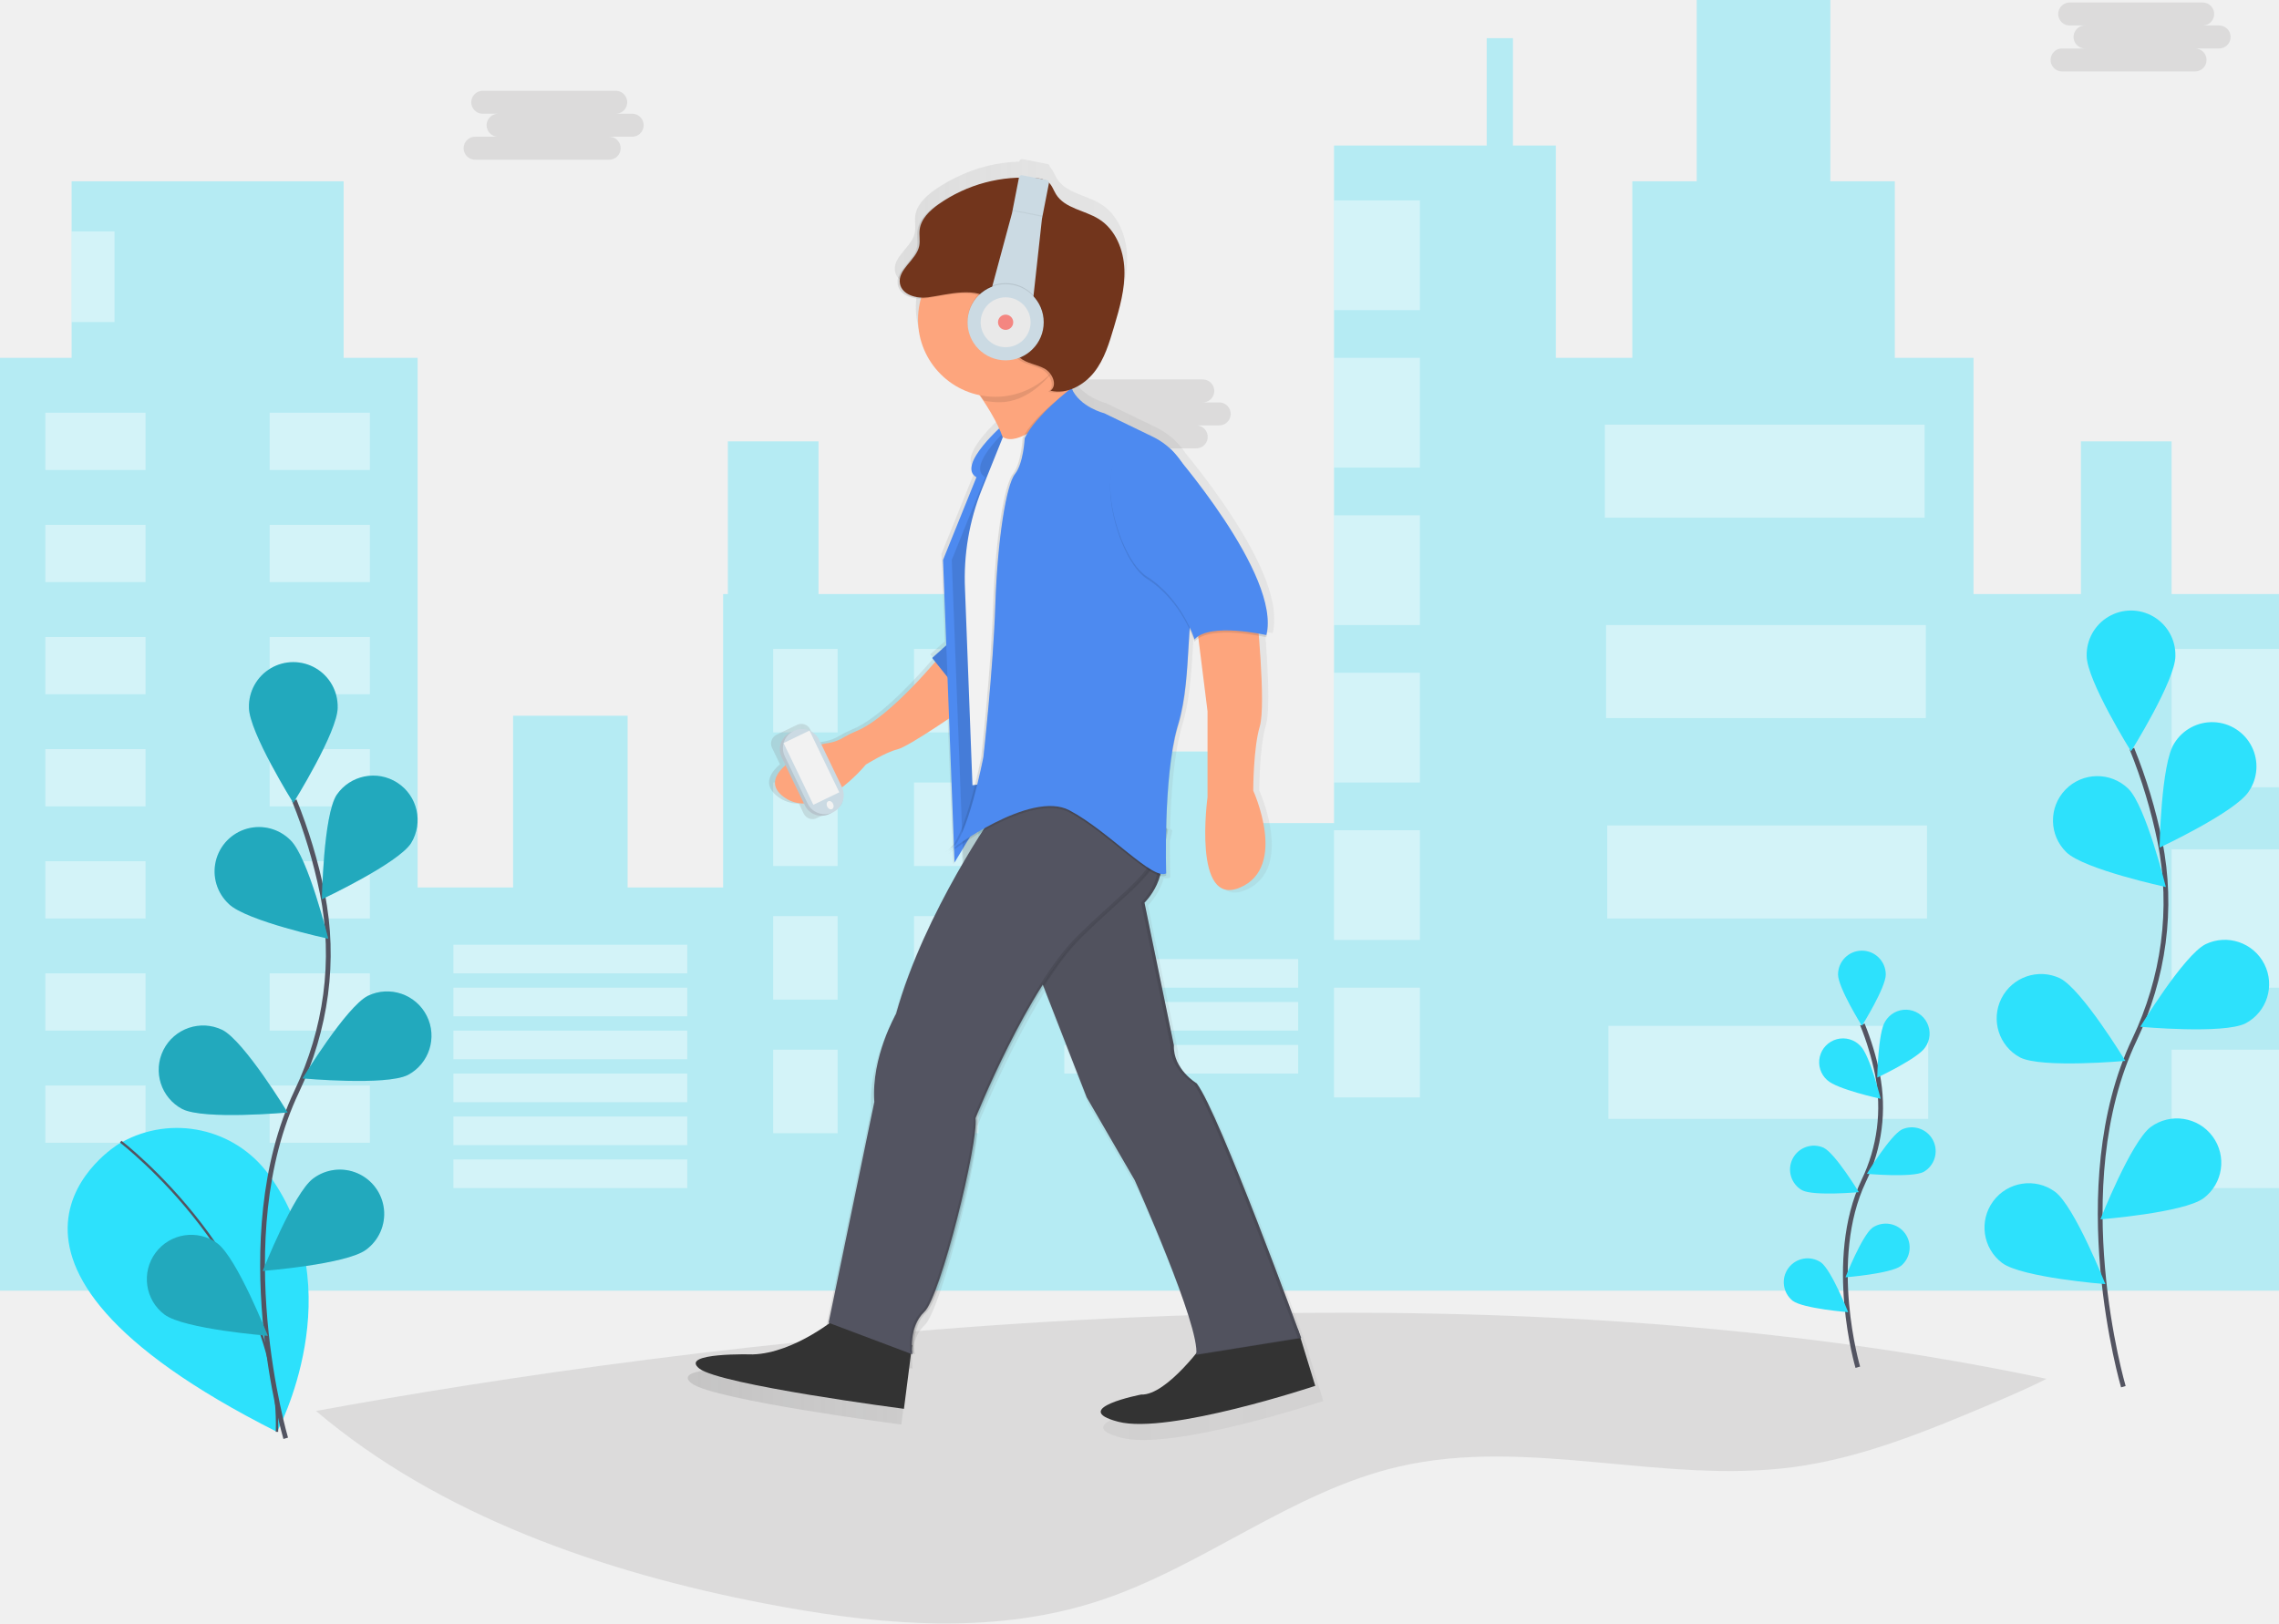
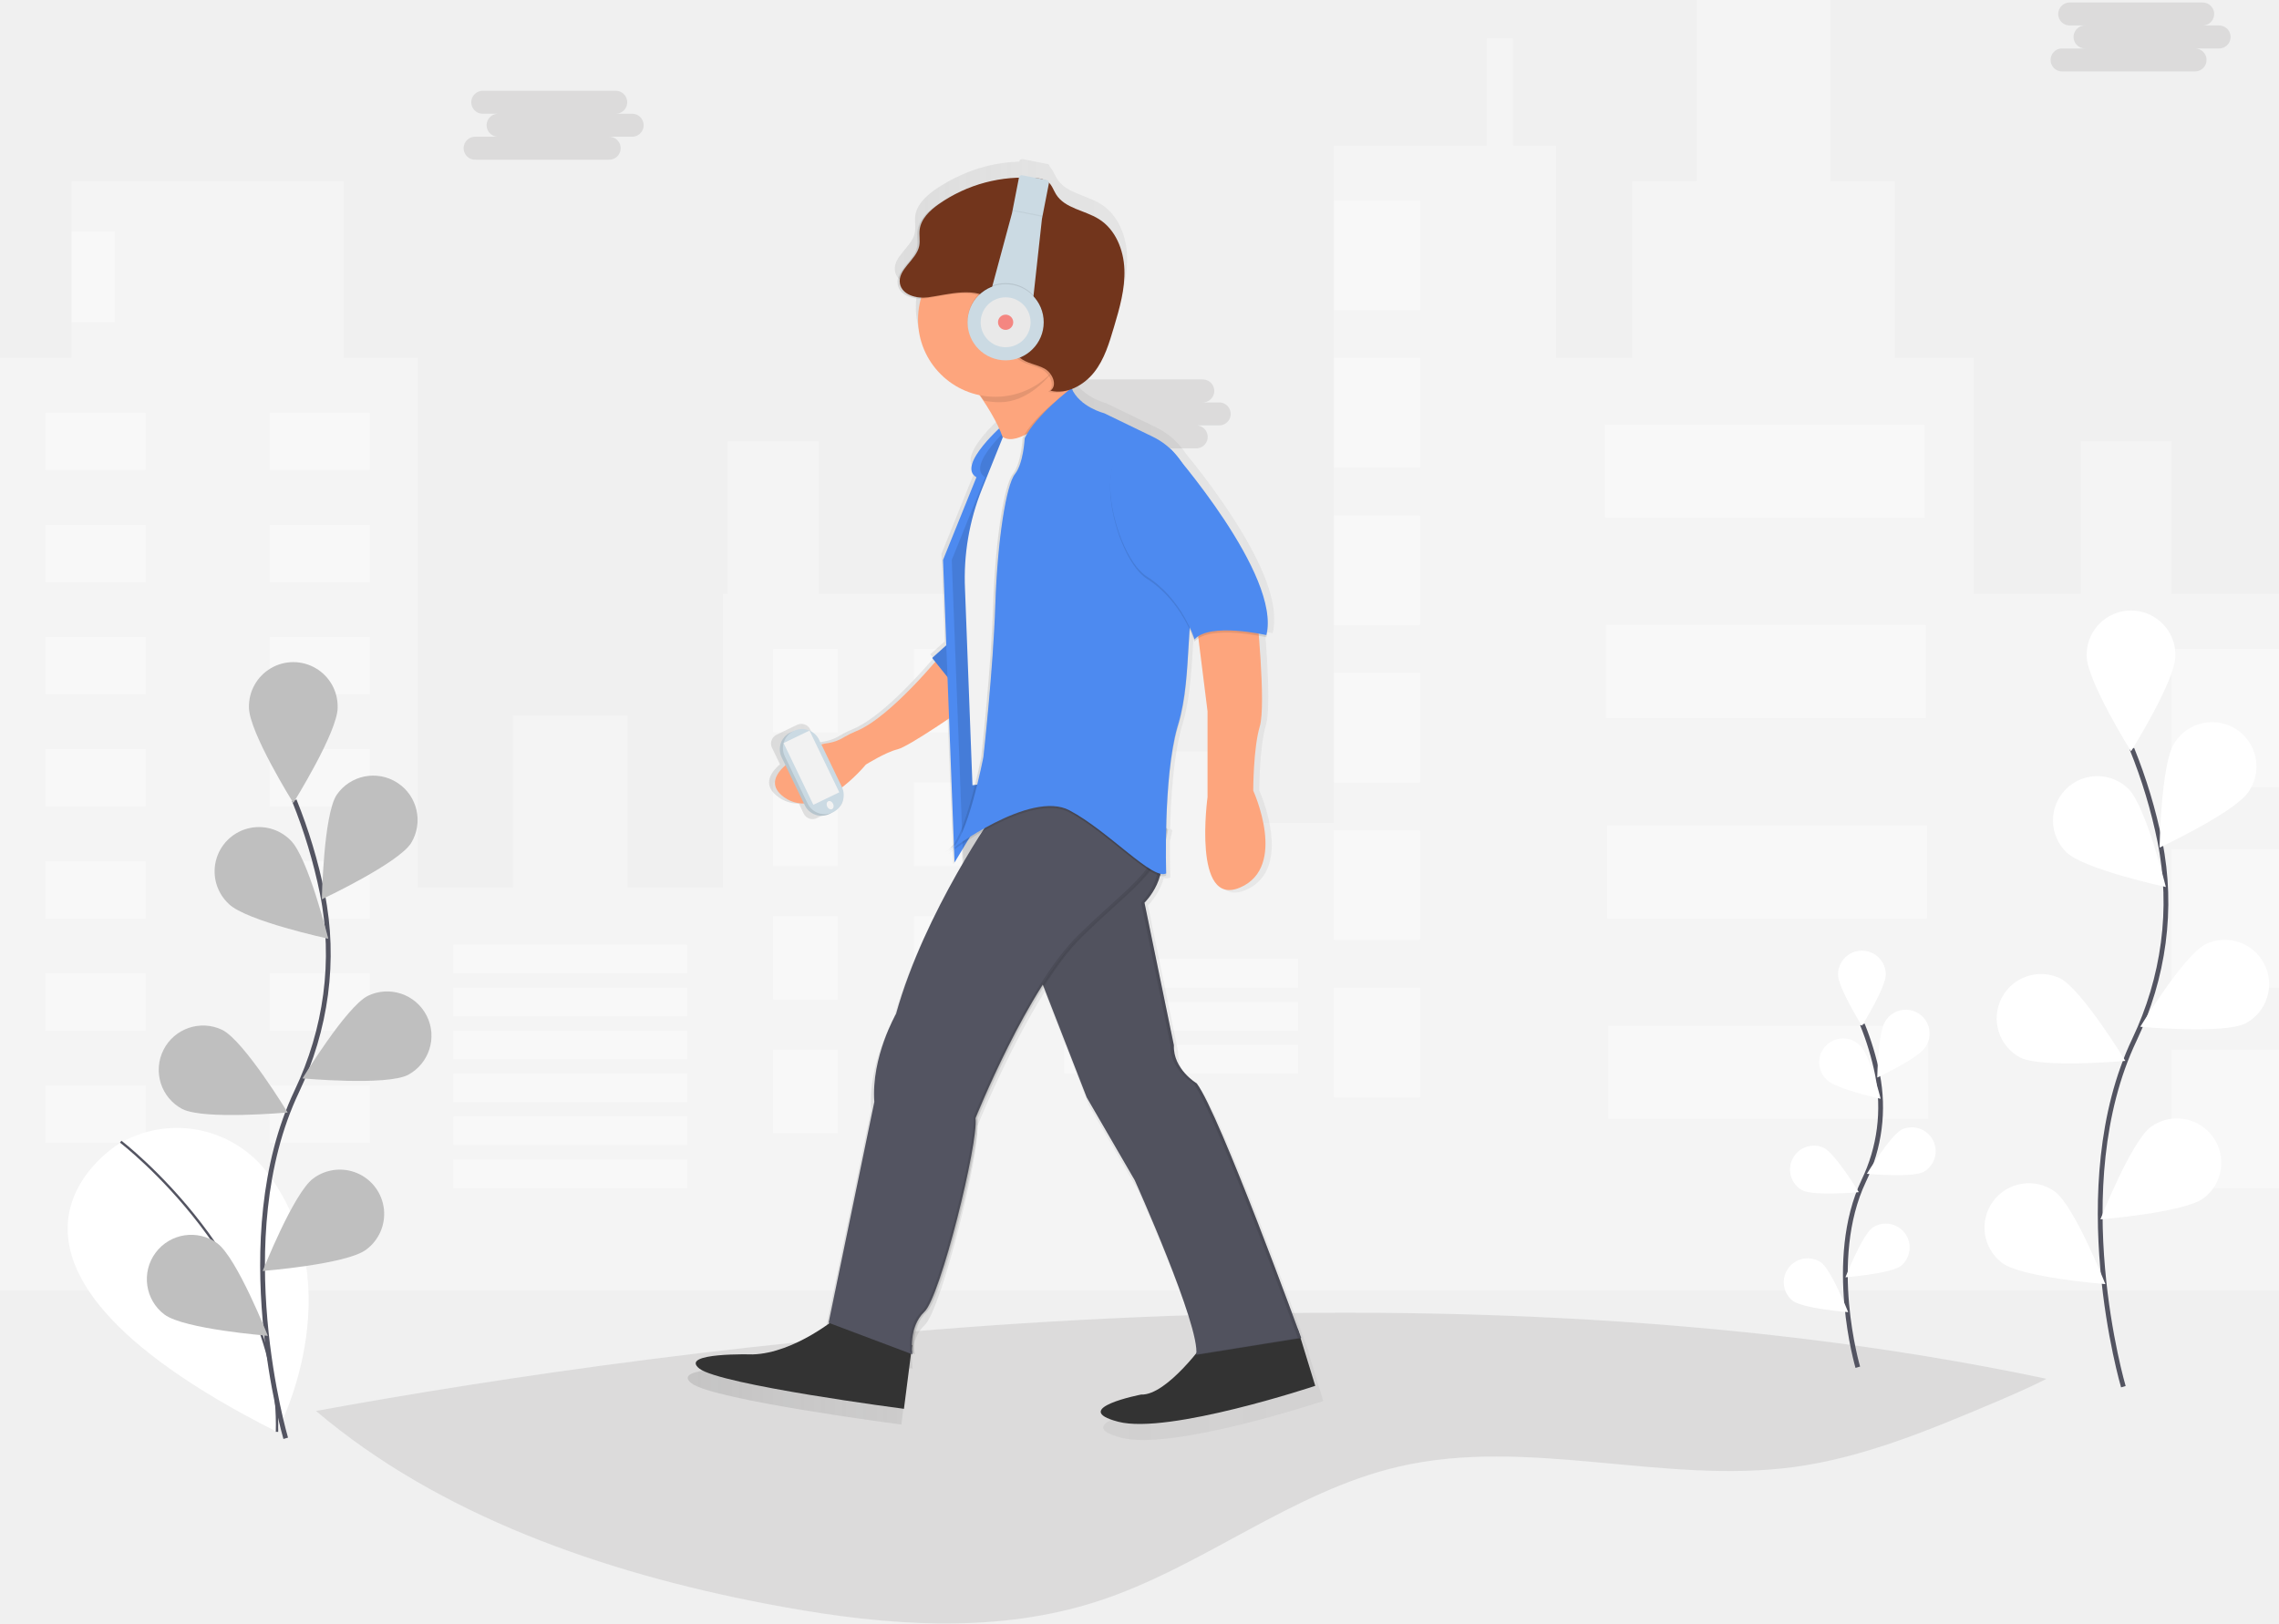
<svg xmlns="http://www.w3.org/2000/svg" xmlns:xlink="http://www.w3.org/1999/xlink" id="a1e1094a-0c8c-49ef-9e46-7b691cb0c375" data-name="Layer 1" width="955" height="680.5" viewBox="0 0 955 680.5">
  <defs>
    <linearGradient id="24f03e8c-5c7e-4fae-8483-b5d808403054" x1="410.65" y1="444.9" x2="677" y2="444.9" gradientUnits="userSpaceOnUse">
      <stop offset="0" stop-color="gray" stop-opacity="0.25" />
      <stop offset="0.54" stop-color="gray" stop-opacity="0.12" />
      <stop offset="1" stop-color="gray" stop-opacity="0.1" />
    </linearGradient>
    <linearGradient id="00c9c3cb-352a-4ad1-9ec3-c89fe8d1d33c" x1="518.88" y1="466.38" x2="520.07" y2="466.38" xlink:href="#24f03e8c-5c7e-4fae-8483-b5d808403054" />
    <linearGradient id="120917fe-dde0-4ef5-b791-4b8cdc7eaea0" x1="519.81" y1="467.31" x2="521.01" y2="467.31" xlink:href="#24f03e8c-5c7e-4fae-8483-b5d808403054" />
    <linearGradient id="d6588c0b-28b1-4044-81f0-862b52dadcf0" x1="519.81" y1="466.38" x2="521.01" y2="466.38" xlink:href="#24f03e8c-5c7e-4fae-8483-b5d808403054" />
  </defs>
  <path d="M-10.73,747.34" transform="translate(-122.5 -109.75)" fill="none" stroke="#535461" stroke-miterlimit="10" stroke-width="2" />
  <path d="M980.07,687.7c-7.12,3.67-14.58,6.84-21.94,10-27.19,11.48-54.79,23.06-84,27C819.27,732,762.66,712,708.76,724.48c-45.15,10.42-82.49,42.35-126.6,56.57-20.51,6.61-41.85,9.2-63.38,9.2H516q-4-.05-7.94-.2c-21.83-.82-43.75-4.05-65.15-8.18-67.57-13-136.34-36.83-188-80.7C405.33,673.69,715.18,631.51,980.07,687.7Z" transform="translate(-122.5 -109.75)" fill="#252223" opacity="0.1" />
-   <polygon points="910 249 910 185 872 185 872 249 827 249 827 150 794 150 794 76 767 76 767 0 711 0 711 76 684 76 684 150 652 150 652 61 634 61 634 16 623 16 623 61 559 61 559 345 510 345 510 315 480 315 480 345 431 345 431 249 343 249 343 185 305 185 305 249 303 249 303 372 263 372 263 300 215 300 215 372 175 372 175 150 144 150 144 76 30 76 30 150 0 150 0 541 175 541 303 541 431 541 559 541 652 541 827 541 955 541 955 249 910 249" fill="#2de1fc" opacity="0.3" />
+   <polygon points="910 249 910 185 872 185 872 249 827 249 827 150 794 150 794 76 767 76 767 0 711 0 711 76 684 76 684 150 652 150 652 61 634 61 634 16 623 16 623 61 559 61 559 345 510 345 510 315 480 315 480 345 431 345 431 249 343 249 343 185 305 185 305 249 303 249 303 372 263 372 263 300 215 300 215 372 175 372 175 150 144 150 144 76 30 76 30 150 0 150 0 541 175 541 303 541 431 541 559 541 652 541 827 541 955 541 955 249 910 249" fill="#ffffff" opacity="0.3" />
  <rect x="19" y="173" width="42" height="24" fill="#fff" opacity="0.4" />
  <rect x="235.5" y="282.75" width="42" height="24" transform="translate(390.5 479.75) rotate(-180)" fill="#fff" opacity="0.4" />
  <rect x="19" y="220" width="42" height="24" fill="#fff" opacity="0.4" />
  <rect x="235.5" y="329.75" width="42" height="24" transform="translate(390.5 573.75) rotate(-180)" fill="#fff" opacity="0.4" />
  <rect x="19" y="267" width="42" height="24" fill="#fff" opacity="0.4" />
  <rect x="235.5" y="376.75" width="42" height="24" transform="translate(390.5 667.75) rotate(-180)" fill="#fff" opacity="0.4" />
  <rect x="19" y="314" width="42" height="24" fill="#fff" opacity="0.4" />
  <rect x="235.5" y="423.75" width="42" height="24" transform="translate(390.5 761.75) rotate(-180)" fill="#fff" opacity="0.4" />
  <rect x="19" y="361" width="42" height="24" fill="#fff" opacity="0.4" />
  <rect x="235.5" y="470.75" width="42" height="24" transform="translate(390.5 855.75) rotate(-180)" fill="#fff" opacity="0.4" />
  <rect x="19" y="408" width="42" height="24" fill="#fff" opacity="0.4" />
  <rect x="235.5" y="517.75" width="42" height="24" transform="translate(390.5 949.75) rotate(-180)" fill="#fff" opacity="0.4" />
  <rect x="19" y="455" width="42" height="24" fill="#fff" opacity="0.4" />
  <rect x="235.5" y="564.75" width="42" height="24" transform="translate(390.5 1043.75) rotate(-180)" fill="#fff" opacity="0.4" />
  <rect x="190" y="396" width="98" height="12" fill="#fff" opacity="0.4" />
  <rect x="190" y="414" width="98" height="12" fill="#fff" opacity="0.4" />
  <rect x="190" y="432" width="98" height="12" fill="#fff" opacity="0.4" />
  <rect x="446" y="402" width="98" height="12" fill="#fff" opacity="0.4" />
  <rect x="446" y="420" width="98" height="12" fill="#fff" opacity="0.4" />
  <rect x="446" y="438" width="98" height="12" fill="#fff" opacity="0.4" />
  <rect x="190" y="450" width="98" height="12" fill="#fff" opacity="0.4" />
  <rect x="190" y="468" width="98" height="12" fill="#fff" opacity="0.4" />
  <rect x="190" y="486" width="98" height="12" fill="#fff" opacity="0.4" />
  <rect x="324" y="272" width="27" height="35" fill="#fff" opacity="0.4" />
  <rect x="505.5" y="381.75" width="27" height="35" transform="translate(915.5 688.75) rotate(-180)" fill="#fff" opacity="0.4" />
  <rect x="324" y="328" width="27" height="35" fill="#fff" opacity="0.4" />
  <rect x="505.5" y="437.75" width="27" height="35" transform="translate(915.5 800.75) rotate(-180)" fill="#fff" opacity="0.4" />
  <rect x="324" y="384" width="27" height="35" fill="#fff" opacity="0.4" />
  <rect x="505.5" y="493.75" width="27" height="35" transform="translate(915.5 912.75) rotate(-180)" fill="#fff" opacity="0.4" />
  <rect x="324" y="440" width="27" height="35" fill="#fff" opacity="0.4" />
  <rect x="505.5" y="549.75" width="27" height="35" transform="translate(915.5 1024.75) rotate(-180)" fill="#fff" opacity="0.4" />
  <rect x="559" y="84" width="36" height="46" fill="#fff" opacity="0.4" />
  <rect x="559" y="150" width="36" height="46" fill="#fff" opacity="0.4" />
  <rect x="559" y="216" width="36" height="46" fill="#fff" opacity="0.4" />
  <rect x="559" y="282" width="36" height="46" fill="#fff" opacity="0.4" />
  <rect x="559" y="348" width="36" height="46" fill="#fff" opacity="0.4" />
  <rect x="559" y="414" width="36" height="46" fill="#fff" opacity="0.4" />
  <rect x="672.5" y="178" width="134" height="39" fill="#fff" opacity="0.4" />
  <rect x="673" y="262" width="134" height="39" fill="#fff" opacity="0.4" />
  <rect x="673.5" y="346" width="134" height="39" fill="#fff" opacity="0.4" />
  <rect x="674" y="430" width="134" height="39" fill="#fff" opacity="0.4" />
  <rect x="30" y="97" width="18" height="38" fill="#fff" opacity="0.4" />
  <rect x="910" y="272" width="45" height="58" fill="#fff" opacity="0.4" />
  <rect x="910" y="356" width="45" height="58" fill="#fff" opacity="0.4" />
  <rect x="910" y="440" width="45" height="58" fill="#fff" opacity="0.4" />
-   <path d="M172.17,589.3S93.44,636.8,238.57,709.93c0,0,32-59.36-3.38-107.76a47.66,47.66,0,0,0-61.83-13.55Z" transform="translate(-122.5 -109.75)" fill="#2de1fc" />
+   <path d="M172.17,589.3S93.44,636.8,238.57,709.93c0,0,32-59.36-3.38-107.76a47.66,47.66,0,0,0-61.83-13.55Z" transform="translate(-122.5 -109.75)" fill="#ffffff" />
  <path d="M173.08,588.3s67.37,51.55,65.49,121.63" transform="translate(-122.5 -109.75)" fill="none" stroke="#535461" stroke-miterlimit="10" />
  <path d="M242.23,712.63s-24.67-83.76,4.63-145.41c12.3-25.87,16.38-54.92,10.7-83a222.5,222.5,0,0,0-11.75-39" transform="translate(-122.5 -109.75)" fill="none" stroke="#535461" stroke-miterlimit="10" stroke-width="2" />
-   <path d="M264,406.31c0,10.27-18.59,40-18.59,40s-18.59-29.77-18.59-40a18.59,18.59,0,1,1,37.17,0Z" transform="translate(-122.5 -109.75)" fill="#2de1fc" />
-   <path d="M294.76,463.17c-5.58,8.62-37.36,23.5-37.36,23.5s.58-35.09,6.16-43.71a18.59,18.59,0,0,1,31.2,20.2Z" transform="translate(-122.5 -109.75)" fill="#2de1fc" />
-   <path d="M293.41,560.34c-9.17,4.62-44.11,1.43-44.11,1.43s18.21-30,27.38-34.62a18.59,18.59,0,0,1,16.74,33.19Z" transform="translate(-122.5 -109.75)" fill="#2de1fc" />
-   <path d="M275.84,633.63c-8.25,6.1-43.24,8.86-43.24,8.86s12.88-32.64,21.13-38.75a18.59,18.59,0,1,1,22.11,29.89Z" transform="translate(-122.5 -109.75)" fill="#2de1fc" />
-   <path d="M218.37,488.66c7.36,7.15,41.67,14.56,41.67,14.56s-8.4-34.07-15.76-41.23a18.59,18.59,0,1,0-25.9,26.66Z" transform="translate(-122.5 -109.75)" fill="#2de1fc" />
-   <path d="M198.91,574.63c9.17,4.62,44.11,1.43,44.11,1.43s-18.21-30-27.38-34.62a18.59,18.59,0,0,0-16.74,33.19Z" transform="translate(-122.5 -109.75)" fill="#2de1fc" />
-   <path d="M191.46,660.79c8.25,6.1,43.24,8.86,43.24,8.86S221.82,637,213.56,630.9a18.59,18.59,0,0,0-22.11,29.89Z" transform="translate(-122.5 -109.75)" fill="#2de1fc" />
+   <path d="M264,406.31c0,10.27-18.59,40-18.59,40s-18.59-29.77-18.59-40a18.59,18.59,0,1,1,37.17,0Z" transform="translate(-122.5 -109.75)" fill="#ffffff" />
+   <path d="M294.76,463.17c-5.58,8.62-37.36,23.5-37.36,23.5s.58-35.09,6.16-43.71a18.59,18.59,0,0,1,31.2,20.2Z" transform="translate(-122.5 -109.75)" fill="#ffffff" />
+   <path d="M293.41,560.34c-9.17,4.62-44.11,1.43-44.11,1.43s18.21-30,27.38-34.62a18.59,18.59,0,0,1,16.74,33.19Z" transform="translate(-122.5 -109.75)" fill="#ffffff" />
+   <path d="M275.84,633.63c-8.25,6.1-43.24,8.86-43.24,8.86s12.88-32.64,21.13-38.75a18.59,18.59,0,1,1,22.11,29.89Z" transform="translate(-122.5 -109.75)" fill="#ffffff" />
+   <path d="M218.37,488.66c7.36,7.15,41.67,14.56,41.67,14.56s-8.4-34.07-15.76-41.23a18.59,18.59,0,1,0-25.9,26.66Z" transform="translate(-122.5 -109.75)" fill="#ffffff" />
+   <path d="M198.91,574.63c9.17,4.62,44.11,1.43,44.11,1.43s-18.21-30-27.38-34.62a18.59,18.59,0,0,0-16.74,33.19Z" transform="translate(-122.5 -109.75)" fill="#ffffff" />
+   <path d="M191.46,660.79c8.25,6.1,43.24,8.86,43.24,8.86S221.82,637,213.56,630.9a18.59,18.59,0,0,0-22.11,29.89Z" transform="translate(-122.5 -109.75)" fill="#ffffff" />
  <path d="M264,406.31c0,10.27-18.59,40-18.59,40s-18.59-29.77-18.59-40a18.59,18.59,0,1,1,37.17,0Z" transform="translate(-122.5 -109.75)" opacity="0.25" />
  <path d="M294.76,463.17c-5.58,8.62-37.36,23.5-37.36,23.5s.58-35.09,6.16-43.71a18.59,18.59,0,0,1,31.2,20.2Z" transform="translate(-122.5 -109.75)" opacity="0.25" />
  <path d="M293.41,560.34c-9.17,4.62-44.11,1.43-44.11,1.43s18.21-30,27.38-34.62a18.59,18.59,0,0,1,16.74,33.19Z" transform="translate(-122.5 -109.75)" opacity="0.25" />
  <path d="M275.84,633.63c-8.25,6.1-43.24,8.86-43.24,8.86s12.88-32.64,21.13-38.75a18.59,18.59,0,1,1,22.11,29.89Z" transform="translate(-122.5 -109.75)" opacity="0.25" />
  <path d="M218.37,488.66c7.36,7.15,41.67,14.56,41.67,14.56s-8.4-34.07-15.76-41.23a18.59,18.59,0,1,0-25.9,26.66Z" transform="translate(-122.5 -109.75)" opacity="0.25" />
  <path d="M198.91,574.63c9.17,4.62,44.11,1.43,44.11,1.43s-18.21-30-27.38-34.62a18.59,18.59,0,0,0-16.74,33.19Z" transform="translate(-122.5 -109.75)" opacity="0.25" />
  <path d="M191.46,660.79c8.25,6.1,43.24,8.86,43.24,8.86S221.82,637,213.56,630.9a18.59,18.59,0,0,0-22.11,29.89Z" transform="translate(-122.5 -109.75)" opacity="0.25" />
  <path d="M1012.28,691s-24.67-83.76,4.63-145.41c12.3-25.87,16.38-54.92,10.7-83a222.5,222.5,0,0,0-11.75-39" transform="translate(-122.5 -109.75)" fill="none" stroke="#535461" stroke-miterlimit="10" stroke-width="2" />
-   <path d="M1034.09,384.68c0,10.27-18.59,40-18.59,40s-18.59-29.77-18.59-40a18.59,18.59,0,1,1,37.17,0Z" transform="translate(-122.5 -109.75)" fill="#2de1fc" />
-   <path d="M1064.81,441.54c-5.58,8.62-37.36,23.5-37.36,23.5s.58-35.09,6.16-43.71a18.59,18.59,0,1,1,31.2,20.2Z" transform="translate(-122.5 -109.75)" fill="#2de1fc" />
-   <path d="M1063.47,538.71c-9.17,4.62-44.11,1.43-44.11,1.43s18.21-30,27.38-34.62a18.59,18.59,0,0,1,16.74,33.19Z" transform="translate(-122.5 -109.75)" fill="#2de1fc" />
-   <path d="M1045.9,612c-8.25,6.1-43.24,8.86-43.24,8.86s12.88-32.64,21.13-38.75A18.59,18.59,0,0,1,1045.9,612Z" transform="translate(-122.5 -109.75)" fill="#2de1fc" />
-   <path d="M988.42,467c7.36,7.15,41.67,14.56,41.67,14.56s-8.4-34.07-15.76-41.23A18.59,18.59,0,0,0,988.42,467Z" transform="translate(-122.5 -109.75)" fill="#2de1fc" />
-   <path d="M969,553c9.17,4.62,44.11,1.43,44.11,1.43s-18.21-30-27.38-34.62A18.59,18.59,0,0,0,969,553Z" transform="translate(-122.5 -109.75)" fill="#2de1fc" />
-   <path d="M961.51,639.16c8.25,6.1,43.24,8.86,43.24,8.86s-12.88-32.64-21.13-38.75a18.59,18.59,0,0,0-22.11,29.89Z" transform="translate(-122.5 -109.75)" fill="#2de1fc" />
+   <path d="M1034.09,384.68c0,10.27-18.59,40-18.59,40s-18.59-29.77-18.59-40a18.59,18.59,0,1,1,37.17,0Z" transform="translate(-122.5 -109.75)" fill="#ffffff" />
+   <path d="M1064.81,441.54c-5.58,8.62-37.36,23.5-37.36,23.5s.58-35.09,6.16-43.71a18.59,18.59,0,1,1,31.2,20.2Z" transform="translate(-122.5 -109.75)" fill="#ffffff" />
+   <path d="M1063.47,538.71c-9.17,4.62-44.11,1.43-44.11,1.43s18.21-30,27.38-34.62a18.59,18.59,0,0,1,16.74,33.19Z" transform="translate(-122.5 -109.75)" fill="#ffffff" />
+   <path d="M1045.9,612c-8.25,6.1-43.24,8.86-43.24,8.86s12.88-32.64,21.13-38.75A18.59,18.59,0,0,1,1045.9,612Z" transform="translate(-122.5 -109.75)" fill="#ffffff" />
+   <path d="M988.42,467c7.36,7.15,41.67,14.56,41.67,14.56s-8.4-34.07-15.76-41.23A18.59,18.59,0,0,0,988.42,467Z" transform="translate(-122.5 -109.75)" fill="#ffffff" />
+   <path d="M969,553c9.17,4.62,44.11,1.43,44.11,1.43s-18.21-30-27.38-34.62A18.59,18.59,0,0,0,969,553Z" transform="translate(-122.5 -109.75)" fill="#ffffff" />
+   <path d="M961.51,639.16c8.25,6.1,43.24,8.86,43.24,8.86s-12.88-32.64-21.13-38.75a18.59,18.59,0,0,0-22.11,29.89Z" transform="translate(-122.5 -109.75)" fill="#ffffff" />
  <path d="M901,682.85s-13.26-45,2.49-78.14a71.09,71.09,0,0,0,5.75-44.6,119.57,119.57,0,0,0-6.31-20.93" transform="translate(-122.5 -109.75)" fill="none" stroke="#535461" stroke-miterlimit="10" stroke-width="2" />
-   <path d="M912.72,518.23c0,5.52-10,21.51-10,21.51s-10-16-10-21.51a10,10,0,0,1,20,0Z" transform="translate(-122.5 -109.75)" fill="#2de1fc" />
-   <path d="M929.23,548.79c-3,4.63-20.08,12.63-20.08,12.63s.31-18.86,3.31-23.49a10,10,0,1,1,16.77,10.86Z" transform="translate(-122.5 -109.75)" fill="#2de1fc" />
-   <path d="M928.51,601c-4.93,2.48-23.71.77-23.71.77s9.79-16.12,14.71-18.6a10,10,0,0,1,9,17.84Z" transform="translate(-122.5 -109.75)" fill="#2de1fc" />
-   <path d="M919.06,640.39c-4.44,3.28-23.24,4.76-23.24,4.76s6.92-17.54,11.36-20.82a10,10,0,0,1,11.88,16.06Z" transform="translate(-122.5 -109.75)" fill="#2de1fc" />
-   <path d="M888.18,562.49c4,3.84,22.39,7.83,22.39,7.83s-4.51-18.31-8.47-22.15a10,10,0,1,0-13.92,14.33Z" transform="translate(-122.5 -109.75)" fill="#2de1fc" />
-   <path d="M877.72,608.69c4.93,2.48,23.71.77,23.71.77s-9.79-16.12-14.71-18.6a10,10,0,0,0-9,17.84Z" transform="translate(-122.5 -109.75)" fill="#2de1fc" />
-   <path d="M873.72,655c4.44,3.28,23.24,4.76,23.24,4.76S890,642.21,885.6,638.93A10,10,0,0,0,873.72,655Z" transform="translate(-122.5 -109.75)" fill="#2de1fc" />
+   <path d="M912.72,518.23c0,5.52-10,21.51-10,21.51s-10-16-10-21.51a10,10,0,0,1,20,0Z" transform="translate(-122.5 -109.75)" fill="#ffffff" />
+   <path d="M929.23,548.79c-3,4.63-20.08,12.63-20.08,12.63s.31-18.86,3.31-23.49a10,10,0,1,1,16.77,10.86Z" transform="translate(-122.5 -109.75)" fill="#ffffff" />
+   <path d="M928.51,601c-4.93,2.48-23.71.77-23.71.77s9.79-16.12,14.71-18.6a10,10,0,0,1,9,17.84Z" transform="translate(-122.5 -109.75)" fill="#ffffff" />
+   <path d="M919.06,640.39c-4.44,3.28-23.24,4.76-23.24,4.76s6.92-17.54,11.36-20.82a10,10,0,0,1,11.88,16.06Z" transform="translate(-122.5 -109.75)" fill="#ffffff" />
+   <path d="M888.18,562.49c4,3.84,22.39,7.83,22.39,7.83s-4.51-18.31-8.47-22.15a10,10,0,1,0-13.92,14.33Z" transform="translate(-122.5 -109.75)" fill="#ffffff" />
+   <path d="M877.72,608.69c4.93,2.48,23.71.77,23.71.77s-9.79-16.12-14.71-18.6a10,10,0,0,0-9,17.84Z" transform="translate(-122.5 -109.75)" fill="#ffffff" />
+   <path d="M873.72,655c4.44,3.28,23.24,4.76,23.24,4.76S890,642.21,885.6,638.93A10,10,0,0,0,873.72,655Z" transform="translate(-122.5 -109.75)" fill="#ffffff" />
  <path d="M387.18,157.43H380.3a4.82,4.82,0,1,0,0-9.63H324.57a4.82,4.82,0,0,0,0,9.63h6.88a4.82,4.82,0,1,0,0,9.63h-9.63a4.82,4.82,0,1,0,0,9.63h55.73a4.82,4.82,0,1,0,0-9.63h9.63a4.82,4.82,0,1,0,0-9.63Z" transform="translate(-122.5 -109.75)" fill="#252223" opacity="0.1" />
  <path d="M633.18,278.43H626.3a4.82,4.82,0,1,0,0-9.63H570.57a4.82,4.82,0,0,0,0,9.63h6.88a4.82,4.82,0,1,0,0,9.63h-9.63a4.82,4.82,0,1,0,0,9.63h55.73a4.82,4.82,0,1,0,0-9.63h9.63a4.82,4.82,0,1,0,0-9.63Z" transform="translate(-122.5 -109.75)" fill="#252223" opacity="0.1" />
  <path d="M1052.18,120.43h-6.88a4.82,4.82,0,1,0,0-9.63H989.57a4.82,4.82,0,0,0,0,9.63h6.88a4.82,4.82,0,1,0,0,9.63h-9.63a4.82,4.82,0,1,0,0,9.63h55.73a4.82,4.82,0,0,0,0-9.63h9.63a4.82,4.82,0,1,0,0-9.63Z" transform="translate(-122.5 -109.75)" fill="#252223" opacity="0.1" />
  <path d="M670.7,676.43l.22,0S635.83,580,626,566.93c0,0-10.29-6.08-9.82-16.37l-12.63-61.28s.19-.19.51-.54l.27-.3.31-.36a29.35,29.35,0,0,0,4.19-6.59l.2-.46a25.27,25.27,0,0,0,1.18-3.31,3.49,3.49,0,0,0,2.69-.14s0-.33,0-.92h0s-.12-3.63-.13-9.31c0-1.58,0-3.3,0-5.13.39-1.41.72-2.89,1-4.47l-.51-.24,0-.23-.43-.2c.35-13.45,1.49-30.64,4.78-42.35q.17-.62.36-1.23c3.89-12.79,4-28.4,5-41.6a42.42,42.42,0,0,1,2,5.11,7.81,7.81,0,0,1,1.69-1.43l3.92,31.37v37s-6.55,47.72,14,38.83,5.61-41.64,5.61-41.64,0-18.24,2.81-27.6c1.85-6.16.66-26.08-.38-39,2,.35,3.18.63,3.18.63a21.88,21.88,0,0,0,.61-5.73c.43-21.57-26.17-56.32-37-69.58a31.09,31.09,0,0,0-12.49-11l-20.81-10.08s-9.83-2.4-13.66-10c0-.13-.07-.26-.1-.39q.65-.29,1.28-.63a23.06,23.06,0,0,0,8.14-6.54c4.43-5.63,6.55-12.68,8.57-19.55,2.38-8.08,4.78-16.33,4.46-24.75s-3.86-17.17-11-21.64c-6.1-3.82-14.61-4.54-18.4-10.66-1-1.65-1.64-3.61-3-4.94a1.14,1.14,0,0,0-.92-1.18L551,176.44a1.14,1.14,0,0,0-1.34.9l0,.15a63.38,63.38,0,0,0-26.93,6.84,61.28,61.28,0,0,0-8.52,5c-3.85,2.72-7.64,6.33-8.19,11-.27,2.33.29,4.72-.18,7-1.27,6.11-9.46,10.09-8.26,16.22.81,4.16,5.52,5.95,9.93,6a33.22,33.22,0,0,0,25.25,41.48,95.94,95.94,0,0,1,8.4,14.3c-5.39,5.12-16.68,17-9.76,21L517,341.91l1.4,36.67L512.33,384l1.33,1.66c-6.8,7.92-22.54,25.23-34.05,29.84a35.58,35.58,0,0,0-4.8,2.36,19.37,19.37,0,0,1-6.89,2.7,19,19,0,0,0-3.16.62l-2.75-5.7a4.1,4.1,0,0,0-5.48-1.91l-1.69.81h0l-4,1.93-1.67.81h0l-1.26.61A4.1,4.1,0,0,0,446,423.2l3.33,6.9c-4.73,4.17-7.05,9.15-.6,13.79a14,14,0,0,0,8.55,2.7l2,4.19a4.1,4.1,0,0,0,5.48,1.91l2.93-1.42,5.68-2.74a4.1,4.1,0,0,0,1.91-5.48l-1.66-3.45a67.68,67.68,0,0,0,10.16-9.75s8.54-5.35,13.57-6.55c3.33-.79,15-8.46,22.24-13.32l2.06,54a11.46,11.46,0,0,1-1.58,1.94l1.61-1.14,0,.4a8.91,8.91,0,0,1-.69.74l.7-.5,0,.65a9,9,0,0,1-.73.78l.74-.52L522,472l3.52-5.84.22,5.84.82-1.36c-9.88,16.79-22.75,41.51-29.63,66.38,0,0-10.76,18.71-9.36,37.89l-19.65,95,.38.14c-6.4,4.62-19.89,13.09-33.12,13.43,0,0-31.81-.94-22.92,6.08s87.95,17.31,87.95,17.31l3-23.65.7.26s0-.13,0-.37l1,.37S503,671.72,510,665.17s23.39-73,22-83.27c0,0,12.56-31.39,28.28-56.42L578.76,573l20.58,35.55s27.38,60.88,26.5,74.44c-5.75,7-16,18-23.69,17.71,0,0-31.34,6.08-9.82,11.7S677,697,677,697Zm-137-217.66.19-.11c-1,1.51-2,3.18-3.14,5Z" transform="translate(-122.5 -109.75)" fill="url(#24f03e8c-5c7e-4fae-8483-b5d808403054)" />
  <path d="M520.07,465.94c-.77.56-1.19.87-1.19.87A5.07,5.07,0,0,0,520.07,465.94Z" transform="translate(-122.5 -109.75)" fill="url(#00c9c3cb-352a-4ad1-9ec3-c89fe8d1d33c)" />
  <path d="M521,466.88c-.77.56-1.19.87-1.19.87A5.07,5.07,0,0,0,521,466.88Z" transform="translate(-122.5 -109.75)" fill="url(#120917fe-dde0-4ef5-b791-4b8cdc7eaea0)" />
  <path d="M521,465.94c-.77.56-1.19.87-1.19.87A5.07,5.07,0,0,0,521,465.94Z" transform="translate(-122.5 -109.75)" fill="url(#d6588c0b-28b1-4044-81f0-862b52dadcf0)" />
  <path d="M628.05,671.5s-16.42,23.26-27.37,22.8c0,0-30.56,5.93-9.58,11.4s82.55-15.05,82.55-15.05l-7.32-23.85Z" transform="translate(-122.5 -109.75)" fill="#333" />
  <path d="M554.62,510l23.26,59.75L598,604.46s27.59,61.34,25.77,73.2l44-7.07s-34.21-94-43.78-106.72c0,0-10-5.93-9.58-16l-12.31-59.75s12-11.56,5.28-26q-.51-1.11-1.18-2.24C597,444.37,562.38,453,562.38,453Z" transform="translate(-122.5 -109.75)" fill="#535461" />
  <path d="M554.62,510l23.26,59.75L598,604.46s27.59,61.34,25.77,73.2l44-7.07s-34.21-94-43.78-106.72c0,0-10-5.93-9.58-16l-12.31-59.75s12-11.56,5.28-26q-.51-1.11-1.18-2.24C597,444.37,562.38,453,562.38,453Z" transform="translate(-122.5 -109.75)" opacity="0.03" />
  <g opacity="0.1">
    <path d="M623.95,563.87s-10-5.93-9.58-16l-12.31-59.75s12-11.56,5.28-26q-.51-1.11-1.18-2.24c-4.42-7.52-14.86-9.36-24.43-9.25,9.18.08,18.84,2.09,23.06,9.25q.67,1.13,1.18,2.24c6.69,14.48-5.28,26-5.28,26L613,547.9c-.46,10,9.58,16,9.58,16,9.58,12.77,43.78,106.72,43.78,106.72l-42.62,6.85c0,.07,0,.15,0,.22l44-7.07S633.53,576.64,623.95,563.87Z" transform="translate(-122.5 -109.75)" />
  </g>
  <path d="M473.9,661.47s-18.24,15.51-36,16c0,0-31-.91-22.35,5.93s85.74,16.88,85.74,16.88l3.43-26.69Z" transform="translate(-122.5 -109.75)" fill="#333" />
  <g opacity="0.1">
    <path d="M540.94,449.39s-30.1,42.42-42,85.29c0,0-10.49,18.24-9.12,36.94L470.7,664.21l35.12,13.23s-1.82-11.4,5-17.79,22.8-71.15,21.44-81.18c0,0,21.89-54.73,43.78-76.17s32.79-26.38,36-44.89C612.06,457.41,560.55,432.51,540.94,449.39Z" transform="translate(-122.5 -109.75)" />
  </g>
  <path d="M540,449.39s-30.1,42.42-42,85.29c0,0-10.49,18.24-9.12,36.94l-19.16,92.59,35.12,13.23s-1.82-11.4,5-17.79,22.8-71.15,21.44-81.18c0,0,21.89-54.73,43.78-76.17s32.79-26.38,36-44.89C611.15,457.41,559.64,432.51,540,449.39Z" transform="translate(-122.5 -109.75)" fill="#535461" />
  <g opacity="0.1">
    <path d="M559.47,443.07c22.61.27,50.77,13.88,50.77,13.88-3.22,18.51-14.11,23.45-36,44.89S530.45,578,530.45,578c1.37,10-14.59,74.8-21.44,81.18-6,5.56-5.34,14.91-5.09,17.25l1.44.54s-1.82-11.4,5-17.79S533.19,588,531.82,578c0,0,21.89-54.73,43.78-76.17s32.79-26.38,36-44.89C611.61,457,582.29,442.79,559.47,443.07Z" transform="translate(-122.5 -109.75)" />
  </g>
  <path d="M517.68,383.26s-21.77,27.11-36.46,33a34.69,34.69,0,0,0-4.68,2.3,18.89,18.89,0,0,1-6.72,2.63,16.47,16.47,0,0,0-5.09,1.34c-7.64,3.52-25.26,13-13.63,21.4,14.59,10.49,34.21-13.68,34.21-13.68s8.33-5.22,13.23-6.39S525.89,407,525.89,407Z" transform="translate(-122.5 -109.75)" fill="#fda57d" />
  <polygon points="399.28 268.03 390.62 275.79 403.39 291.75 399.28 268.03" fill="#4d8af0" />
  <g opacity="0.1">
    <polygon points="399.28 268.03 390.62 275.79 403.39 291.75 399.28 268.03" />
  </g>
  <path d="M543.74,287s-20.76,17.79-12.07,22.8l-14,34.66,4.83,126.79,19.79-32.84-13.52-71.15s-3.86-42.42,7.24-52.45l10.62-21Z" transform="translate(-122.5 -109.75)" fill="#4d8af0" />
  <g opacity="0.1">
    <path d="M547.39,287s-20.76,17.79-12.07,22.8l-14,34.66,4.83,126.79,19.79-32.84-13.52-71.15s-3.86-42.42,7.24-52.45l10.62-21Z" transform="translate(-122.5 -109.75)" />
  </g>
  <path d="M527.71,268.32s16.88,20.52,16.42,32.38,31.93-20.52,31.93-20.52-12.31-15.05-9.12-31S527.71,268.32,527.71,268.32Z" transform="translate(-122.5 -109.75)" fill="#fda57d" />
  <path d="M623.95,371.4l4.56,36.49v36s-6.39,46.52,13.68,37.86,5.47-40.59,5.47-40.59,0-17.79,2.74-26.91S649,365,649,365Z" transform="translate(-122.5 -109.75)" fill="#fda57d" />
  <path d="M561.46,285.2s-12.31,11.86-18.7,7.75L534,314.72a100,100,0,0,0-7.12,41.94L530,438.9l13.68-1.82,4.56-78,6.84-47.43Z" transform="translate(-122.5 -109.75)" fill="#f2f2f2" />
  <g opacity="0.1">
    <path d="M571.73,272.66S555.53,283.83,551,293.41c0,0-.46,10.49-4.1,15.05s-7.3,27.37-8.21,54.73-5,63.85-5,63.85-6.84,35.57-14.14,39.22c0,0,33.75-25.54,50.17-16.88s35.12,29.65,40.59,26.45c0,0-1.32-40,4.67-61.29q.17-.61.35-1.19c6.39-21,2.28-49.71,9.58-62,0,0,0-22.29-4.21-38.94a30.09,30.09,0,0,0-16.1-19.65l-20.28-9.82S573.55,281.32,571.73,272.66Z" transform="translate(-122.5 -109.75)" />
  </g>
  <g opacity="0.1">
    <path d="M571.73,272.66s-15.28,12.09-19.84,21.66c0,0-.46,10.49-4.1,15.05s-7.3,27.37-8.21,54.73-5,63.85-5,63.85-6.84,35.57-14.14,39.22c0,0,33.75-25.54,50.17-16.88s35.12,29.65,40.59,26.45c0,0-1.32-40,4.67-61.29q.17-.61.35-1.19c6.39-21,2.28-49.71,9.58-62,0,0,0-22.29-4.21-38.94a30.09,30.09,0,0,0-16.1-19.65l-20.28-9.82S573.55,281.32,571.73,272.66Z" transform="translate(-122.5 -109.75)" />
  </g>
  <path d="M571.5,272.43s-15.05,11.4-19.61,21c0,0-.46,10.49-4.1,15.05s-7.3,27.37-8.21,54.73-5,63.85-5,63.85-6.84,35.57-14.14,39.22c0,0,33.75-25.54,50.17-16.88S605.7,479,611.18,475.84c0,0-1.32-40,4.67-61.29q.17-.61.35-1.19c6.39-21,2.28-49.71,9.58-62,0,0,0-22.29-4.21-38.94a30.09,30.09,0,0,0-16.1-19.65l-20.28-9.82S574.92,280.41,571.5,272.43Z" transform="translate(-122.5 -109.75)" fill="#4d8af0" />
  <g opacity="0.1">
    <path d="M613.23,299.11s46.29,52.68,39.91,77.76c0,0-23.72-5.47-30.1,1.82,0,0-5-16.88-20.07-26.45S574,281.32,613.23,299.11Z" transform="translate(-122.5 -109.75)" />
  </g>
  <path d="M613.23,298.2s46.29,52.68,39.91,77.76c0,0-23.72-5.47-30.1,1.82,0,0-5-16.88-20.07-26.45S574,280.41,613.23,298.2Z" transform="translate(-122.5 -109.75)" fill="#4d8af0" />
  <g opacity="0.1">
    <path d="M568.08,259.43c-.72-3.68-.12-4,.68-8,3.19-16-39.22,19.16-39.22,19.16s2.36,2.87,5.29,7.09a32.52,32.52,0,0,0,6.57.67C553,278.36,562.35,268.57,568.08,259.43Z" transform="translate(-122.5 -109.75)" />
  </g>
  <circle cx="417.07" cy="133.94" r="32.38" fill="#fda57d" />
  <g opacity="0.1">
    <path d="M510.48,234.83c-4.77.64-10.85-1-11.77-5.67-1.16-6,6.82-9.85,8.06-15.81.46-2.24-.09-4.57.18-6.83.54-4.57,4.23-8.08,8-10.74a61.41,61.41,0,0,1,40.84-10.88,9.17,9.17,0,0,1,5.06,1.6c1.57,1.29,2.18,3.39,3.25,5.12,3.7,6,12,6.67,17.94,10.39,7,4.35,10.41,12.89,10.72,21.09s-2,16.25-4.35,24.13c-2,6.7-4,13.58-8.36,19.06s-11.49,9.32-18.28,7.67c3.11-2.24.85-7.44-2.52-9.27s-7.55-2.14-10.43-4.66-3.74-6.64-4.68-10.39c-1.18-4.73-2.9-9.53-6.35-13C531,229.89,518.79,233.71,510.48,234.83Z" transform="translate(-122.5 -109.75)" />
  </g>
  <path d="M511.39,234.38c-4.77.64-10.85-1-11.77-5.67-1.16-6,6.82-9.85,8.06-15.81.46-2.24-.09-4.57.18-6.83.54-4.57,4.23-8.08,8-10.74a61.41,61.41,0,0,1,40.84-10.88,9.17,9.17,0,0,1,5.06,1.6c1.57,1.29,2.18,3.39,3.25,5.12,3.7,6,12,6.67,17.94,10.39,7,4.35,10.41,12.89,10.72,21.09s-2,16.25-4.35,24.13c-2,6.7-4,13.58-8.36,19.06s-11.49,9.32-18.28,7.67c3.11-2.24.85-7.44-2.52-9.27s-7.55-2.14-10.43-4.66S546,252.94,545,249.19c-1.18-4.73-2.9-9.53-6.35-13C531.92,229.43,519.7,233.26,511.39,234.38Z" transform="translate(-122.5 -109.75)" fill="#72351c" />
  <path d="M559.12,201.52l2.93-15a1.11,1.11,0,0,0-.88-1.31l-10.35-2a1.11,1.11,0,0,0-1.31.88l-2.93,15-10,37.08,18.35,3.58Z" transform="translate(-122.5 -109.75)" fill="#cbdae3" />
  <g opacity="0.1">
    <circle cx="421.4" cy="134.63" r="15.96" />
  </g>
  <circle cx="421.4" cy="135.08" r="15.96" fill="#cbdae3" />
  <circle cx="421.4" cy="135.08" r="10.46" fill="#e9e9e9" />
  <circle cx="421.4" cy="135.08" r="3.19" fill="#f48681" />
  <rect x="546.68" y="198.95" width="12.77" height="0.46" transform="translate(-74.06 -212.08) rotate(11.05)" opacity="0.05" />
  <rect x="454.15" y="414.9" width="15.51" height="37.86" rx="7.75" ry="7.75" transform="translate(-265.09 133.94) rotate(-25.74)" fill="#cbdae3" />
  <g opacity="0.1">
    <rect x="454.15" y="414.9" width="15.51" height="37.86" rx="7.75" ry="7.75" transform="translate(-265.09 133.94) rotate(-25.74)" />
  </g>
  <rect x="455.36" y="414.2" width="15.96" height="37.86" rx="7.98" ry="7.98" transform="translate(-264.64 134.5) rotate(-25.74)" fill="#cbdae3" />
  <rect x="456.51" y="417.12" width="12.06" height="28.73" transform="translate(-264.01 133.99) rotate(-25.74)" fill="#f2f2f2" />
  <ellipse cx="470.38" cy="447.2" rx="1.37" ry="1.82" transform="translate(-270.06 138.96) rotate(-25.74)" fill="#f2f2f2" />
</svg>
